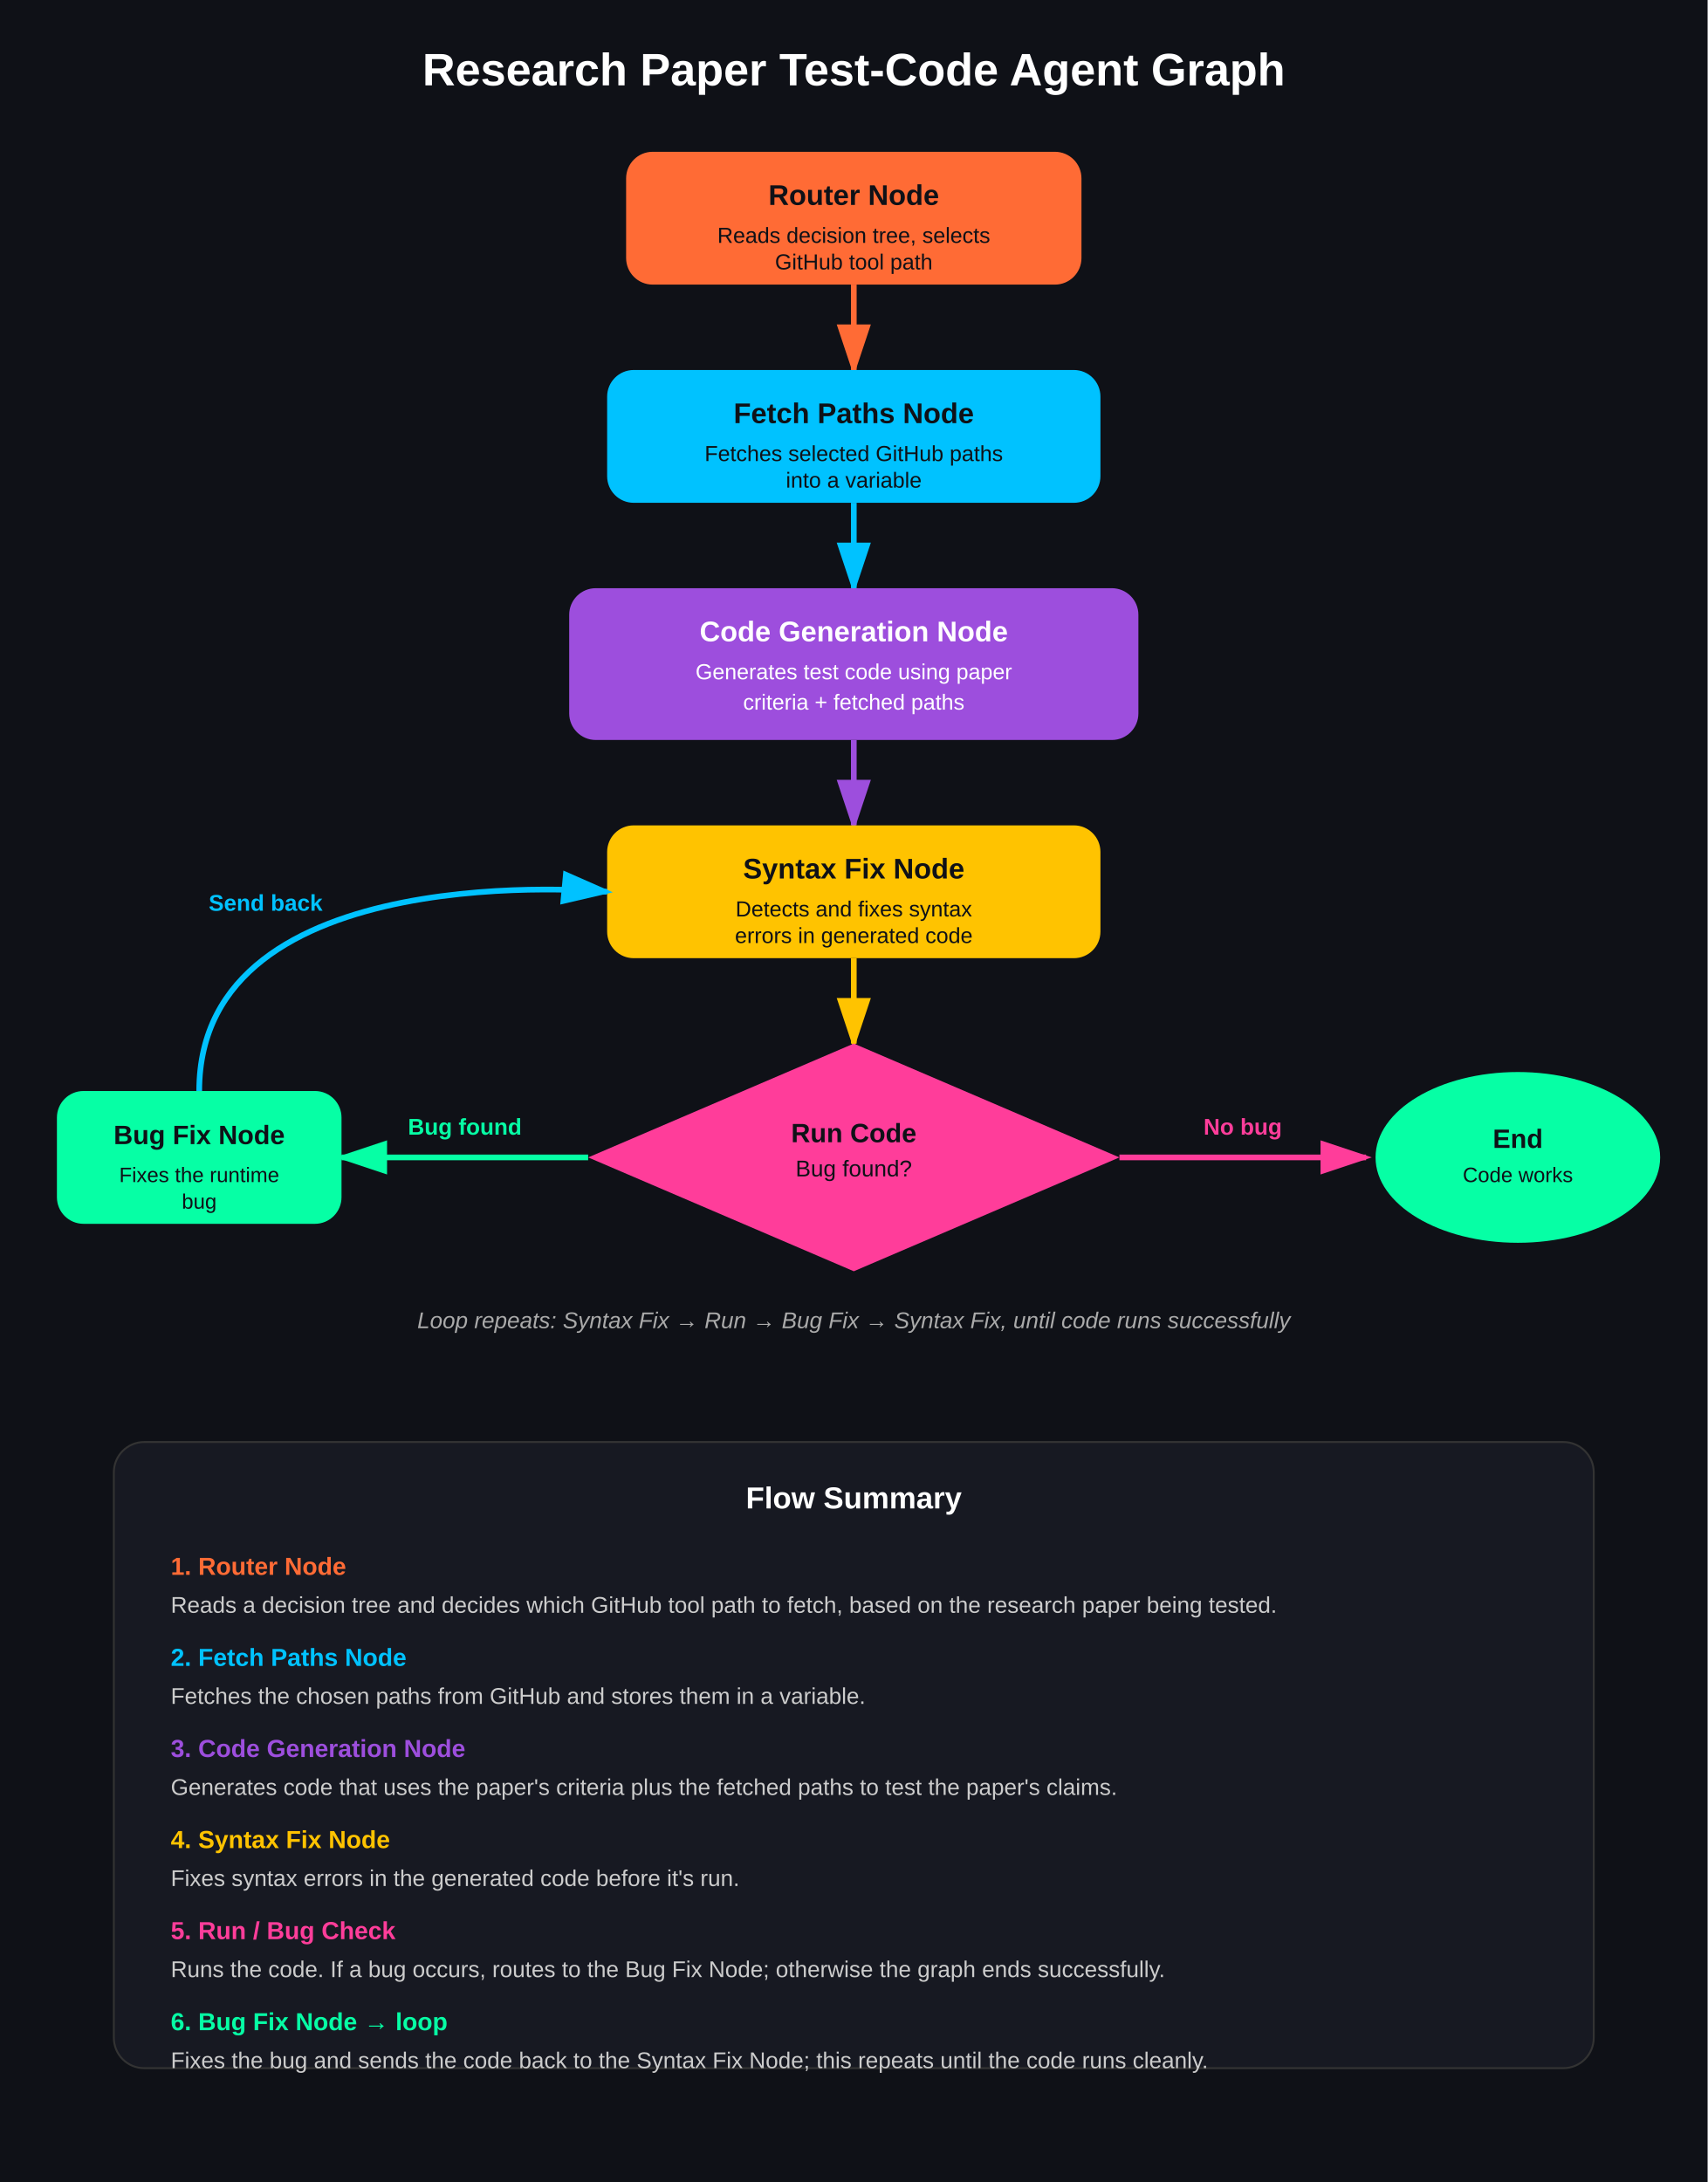
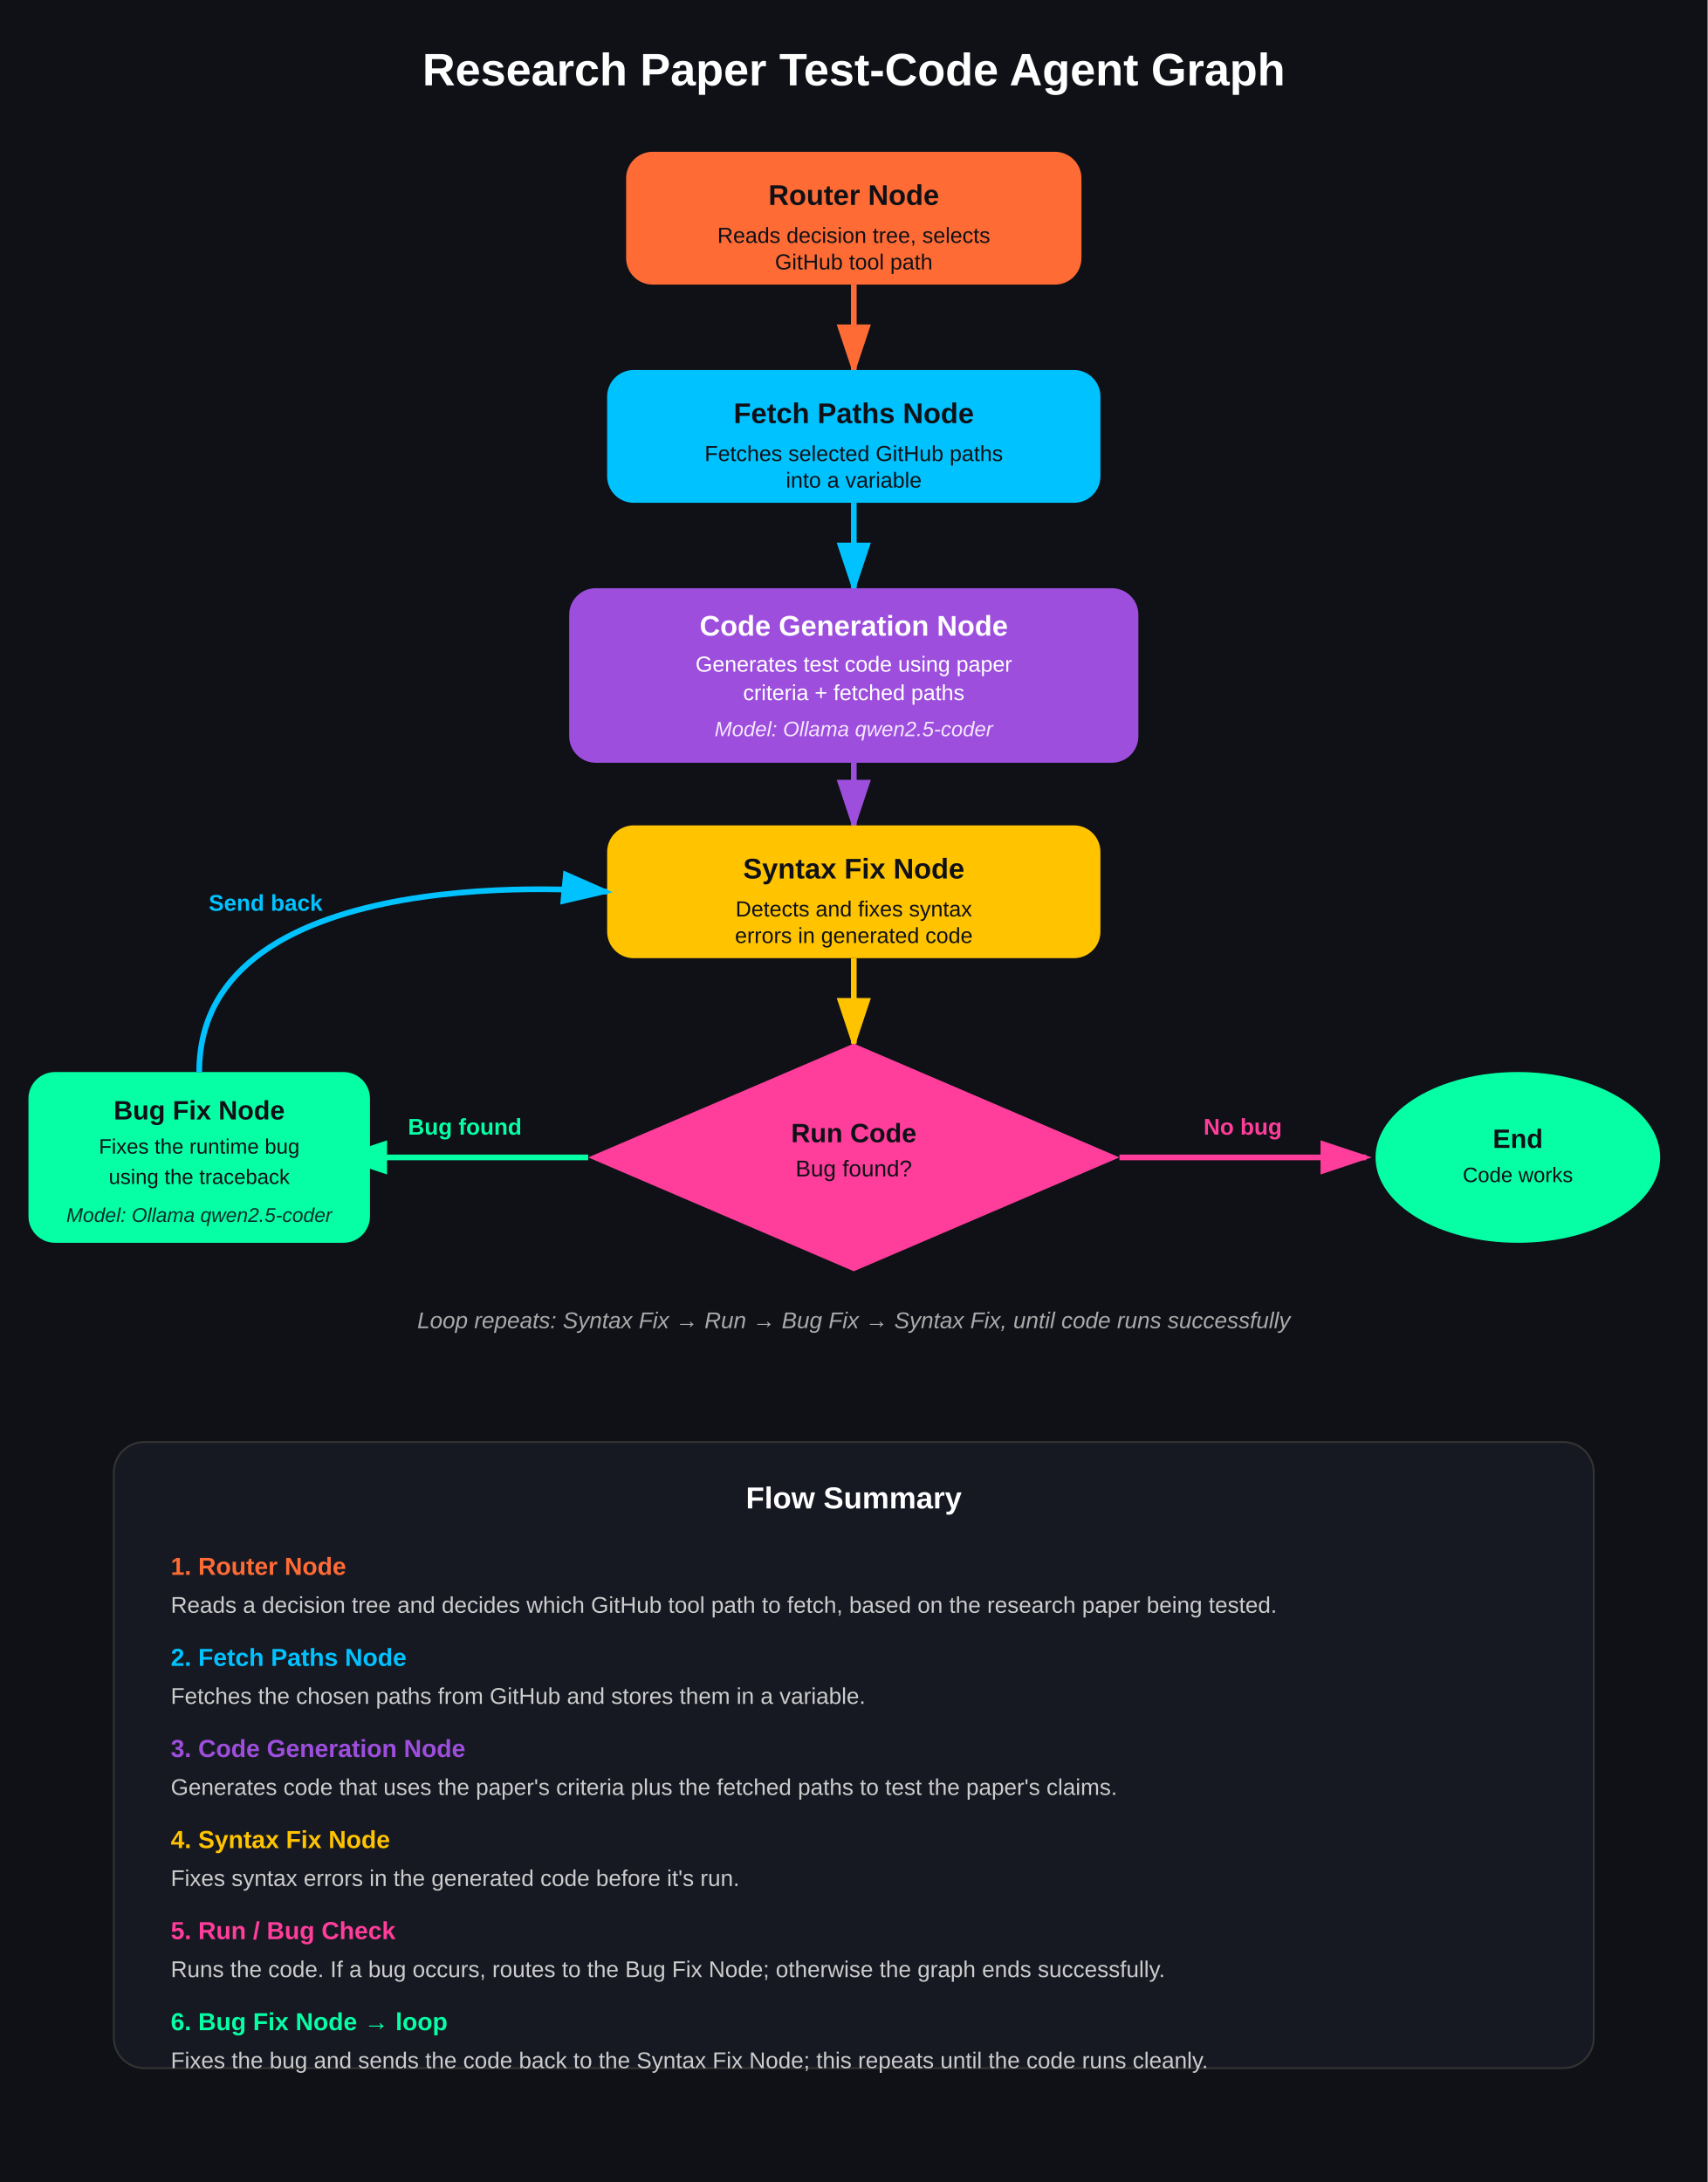
<svg xmlns="http://www.w3.org/2000/svg" width="900" height="1150" viewBox="0 0 900 1150" font-family="Arial, sans-serif">
  <defs>
    <marker id="arrowOrange" markerWidth="10" markerHeight="10" refX="8" refY="3" orient="auto" markerUnits="strokeWidth">
      <path d="M0,0 L0,6 L9,3 z" fill="#FF6B35" />
    </marker>
    <marker id="arrowCyan" markerWidth="10" markerHeight="10" refX="8" refY="3" orient="auto" markerUnits="strokeWidth">
      <path d="M0,0 L0,6 L9,3 z" fill="#00C2FF" />
    </marker>
    <marker id="arrowPurple" markerWidth="10" markerHeight="10" refX="8" refY="3" orient="auto" markerUnits="strokeWidth">
      <path d="M0,0 L0,6 L9,3 z" fill="#9D4EDD" />
    </marker>
    <marker id="arrowYellow" markerWidth="10" markerHeight="10" refX="8" refY="3" orient="auto" markerUnits="strokeWidth">
      <path d="M0,0 L0,6 L9,3 z" fill="#FFC300" />
    </marker>
    <marker id="arrowPink" markerWidth="10" markerHeight="10" refX="8" refY="3" orient="auto" markerUnits="strokeWidth">
      <path d="M0,0 L0,6 L9,3 z" fill="#FF3D9A" />
    </marker>
    <marker id="arrowGreen" markerWidth="10" markerHeight="10" refX="8" refY="3" orient="auto" markerUnits="strokeWidth">
      <path d="M0,0 L0,6 L9,3 z" fill="#06FFA5" />
    </marker>
  </defs>
  <rect width="900" height="1150" fill="#0F1117" />
  <text x="450" y="45" fill="#FFFFFF" font-size="24" font-weight="bold" text-anchor="middle">Research Paper Test-Code Agent Graph</text>
  <rect x="330" y="80" width="240" height="70" rx="14" fill="#FF6B35" />
  <text x="450" y="108" fill="#0F1117" font-size="15" font-weight="bold" text-anchor="middle">Router Node</text>
  <text x="450" y="128" fill="#0F1117" font-size="11.5" text-anchor="middle">Reads decision tree, selects</text>
  <text x="450" y="142" fill="#0F1117" font-size="11.5" text-anchor="middle">GitHub tool path</text>
  <line x1="450" y1="150" x2="450" y2="195" stroke="#FF6B35" stroke-width="3" marker-end="url(#arrowOrange)" />
  <rect x="320" y="195" width="260" height="70" rx="14" fill="#00C2FF" />
  <text x="450" y="223" fill="#0F1117" font-size="15" font-weight="bold" text-anchor="middle">Fetch Paths Node</text>
  <text x="450" y="243" fill="#0F1117" font-size="11.5" text-anchor="middle">Fetches selected GitHub paths</text>
  <text x="450" y="257" fill="#0F1117" font-size="11.5" text-anchor="middle">into a variable</text>
  <line x1="450" y1="265" x2="450" y2="310" stroke="#00C2FF" stroke-width="3" marker-end="url(#arrowCyan)" />
-   <rect x="300" y="310" width="300" height="80" rx="14" fill="#9D4EDD" />
-   <text x="450" y="338" fill="#FFFFFF" font-size="15" font-weight="bold" text-anchor="middle">Code Generation Node</text>
-   <text x="450" y="358" fill="#FFFFFF" font-size="11.5" text-anchor="middle">Generates test code using paper</text>
-   <text x="450" y="374" fill="#FFFFFF" font-size="11.5" text-anchor="middle">criteria + fetched paths</text>
-   <line x1="450" y1="390" x2="450" y2="435" stroke="#9D4EDD" stroke-width="3" marker-end="url(#arrowPurple)" />
+   <rect x="300" y="310" width="300" height="92" rx="14" fill="#9D4EDD" />
+   <text x="450" y="335" fill="#FFFFFF" font-size="15" font-weight="bold" text-anchor="middle">Code Generation Node</text>
+   <text x="450" y="354" fill="#FFFFFF" font-size="11.5" text-anchor="middle">Generates test code using paper</text>
+   <text x="450" y="369" fill="#FFFFFF" font-size="11.5" text-anchor="middle">criteria + fetched paths</text>
+   <text x="450" y="388" fill="#F5E6FF" font-size="11" font-style="italic" text-anchor="middle">Model: Ollama qwen2.5-coder</text>
+   <line x1="450" y1="402" x2="450" y2="435" stroke="#9D4EDD" stroke-width="3" marker-end="url(#arrowPurple)" />
  <rect x="320" y="435" width="260" height="70" rx="14" fill="#FFC300" />
  <text x="450" y="463" fill="#0F1117" font-size="15" font-weight="bold" text-anchor="middle">Syntax Fix Node</text>
  <text x="450" y="483" fill="#0F1117" font-size="11.5" text-anchor="middle">Detects and fixes syntax</text>
  <text x="450" y="497" fill="#0F1117" font-size="11.5" text-anchor="middle">errors in generated code</text>
  <line x1="450" y1="505" x2="450" y2="550" stroke="#FFC300" stroke-width="3" marker-end="url(#arrowYellow)" />
  <polygon points="450,550 590,610 450,670 310,610" fill="#FF3D9A" />
  <text x="450" y="602" fill="#0F1117" font-size="14" font-weight="bold" text-anchor="middle">Run Code</text>
  <text x="450" y="620" fill="#0F1117" font-size="12" text-anchor="middle">Bug found?</text>
  <line x1="590" y1="610" x2="720" y2="610" stroke="#FF3D9A" stroke-width="3" marker-end="url(#arrowPink)" />
  <text x="655" y="598" fill="#FF3D9A" font-size="12" font-weight="bold" text-anchor="middle">No bug</text>
  <ellipse cx="800" cy="610" rx="75" ry="45" fill="#06FFA5" />
  <text x="800" y="605" fill="#0F1117" font-size="14" font-weight="bold" text-anchor="middle">End</text>
  <text x="800" y="623" fill="#0F1117" font-size="11" text-anchor="middle">Code works</text>
  <line x1="310" y1="610" x2="180" y2="610" stroke="#06FFA5" stroke-width="3" marker-end="url(#arrowGreen)" />
  <text x="245" y="598" fill="#06FFA5" font-size="12" font-weight="bold" text-anchor="middle">Bug found</text>
-   <rect x="30" y="575" width="150" height="70" rx="14" fill="#06FFA5" />
-   <text x="105" y="603" fill="#0F1117" font-size="14" font-weight="bold" text-anchor="middle">Bug Fix Node</text>
-   <text x="105" y="623" fill="#0F1117" font-size="11" text-anchor="middle">Fixes the runtime</text>
-   <text x="105" y="637" fill="#0F1117" font-size="11" text-anchor="middle">bug</text>
-   <path d="M105,575 C105,450 320,470 320,470" fill="none" stroke="#00C2FF" stroke-width="3" marker-end="url(#arrowCyan)" />
+   <rect x="15" y="565" width="180" height="90" rx="14" fill="#06FFA5" />
+   <text x="105" y="590" fill="#0F1117" font-size="14" font-weight="bold" text-anchor="middle">Bug Fix Node</text>
+   <text x="105" y="608" fill="#0F1117" font-size="11" text-anchor="middle">Fixes the runtime bug</text>
+   <text x="105" y="624" fill="#0F1117" font-size="11" text-anchor="middle">using the traceback</text>
+   <text x="105" y="644" fill="#08302B" font-size="10.5" font-style="italic" text-anchor="middle">Model: Ollama qwen2.5-coder</text>
+   <path d="M105,565 C105,450 320,470 320,470" fill="none" stroke="#00C2FF" stroke-width="3" marker-end="url(#arrowCyan)" />
  <text x="140" y="480" fill="#00C2FF" font-size="12" font-weight="bold" text-anchor="middle">Send back</text>
  <text x="450" y="700" fill="#AAAAAA" font-size="12" text-anchor="middle" font-style="italic">Loop repeats: Syntax Fix → Run → Bug Fix → Syntax Fix, until code runs successfully</text>
  <rect x="60" y="760" width="780" height="330" rx="16" fill="#171922" stroke="#333" stroke-width="1" />
  <text x="450" y="795" fill="#FFFFFF" font-size="16" font-weight="bold" text-anchor="middle">Flow Summary</text>
  <text x="90" y="830" fill="#FF6B35" font-size="13" font-weight="bold">1. Router Node</text>
  <text x="90" y="850" fill="#CCCCCC" font-size="12">Reads a decision tree and decides which GitHub tool path to fetch, based on the research paper being tested.</text>
  <text x="90" y="878" fill="#00C2FF" font-size="13" font-weight="bold">2. Fetch Paths Node</text>
  <text x="90" y="898" fill="#CCCCCC" font-size="12">Fetches the chosen paths from GitHub and stores them in a variable.</text>
  <text x="90" y="926" fill="#9D4EDD" font-size="13" font-weight="bold">3. Code Generation Node</text>
  <text x="90" y="946" fill="#CCCCCC" font-size="12">Generates code that uses the paper's criteria plus the fetched paths to test the paper's claims.</text>
  <text x="90" y="974" fill="#FFC300" font-size="13" font-weight="bold">4. Syntax Fix Node</text>
  <text x="90" y="994" fill="#CCCCCC" font-size="12">Fixes syntax errors in the generated code before it's run.</text>
  <text x="90" y="1022" fill="#FF3D9A" font-size="13" font-weight="bold">5. Run / Bug Check</text>
  <text x="90" y="1042" fill="#CCCCCC" font-size="12">Runs the code. If a bug occurs, routes to the Bug Fix Node; otherwise the graph ends successfully.</text>
  <text x="90" y="1070" fill="#06FFA5" font-size="13" font-weight="bold">6. Bug Fix Node → loop</text>
  <text x="90" y="1090" fill="#CCCCCC" font-size="12">Fixes the bug and sends the code back to the Syntax Fix Node; this repeats until the code runs cleanly.</text>
</svg>
